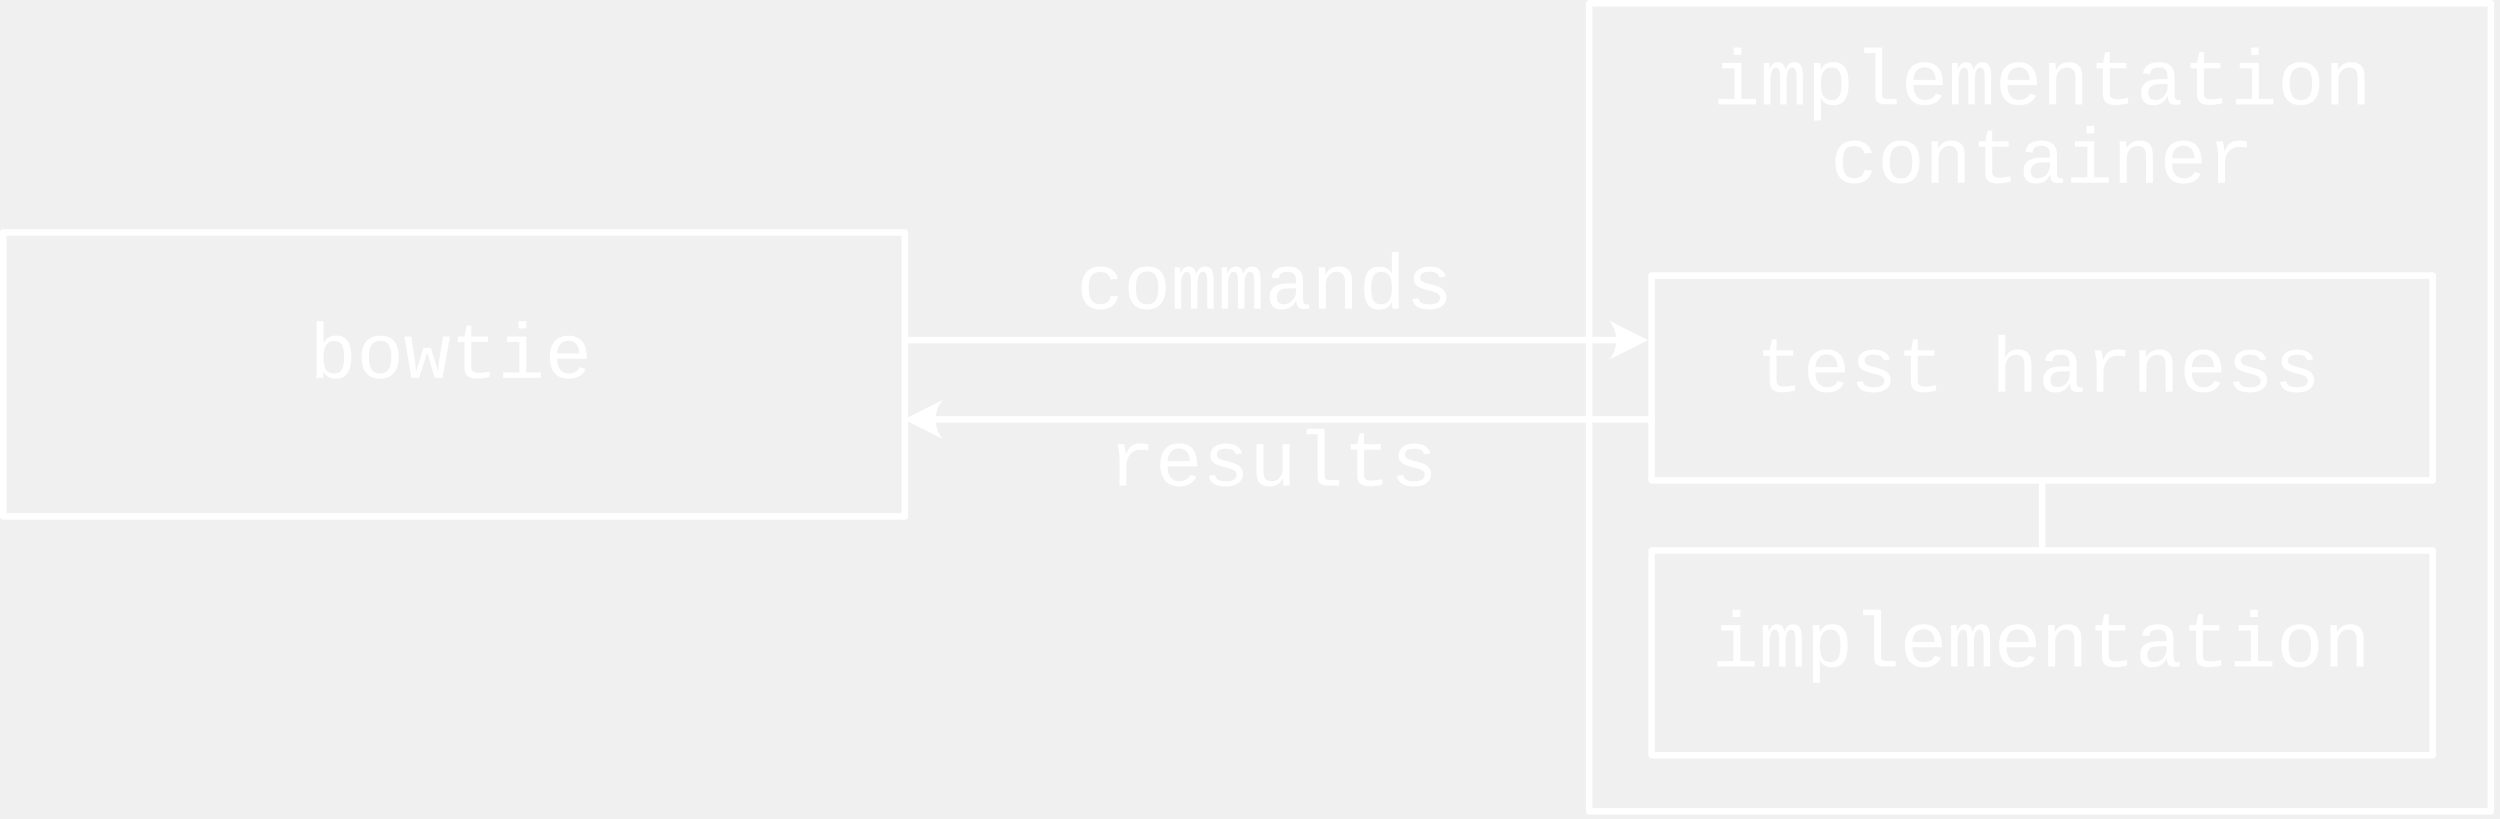
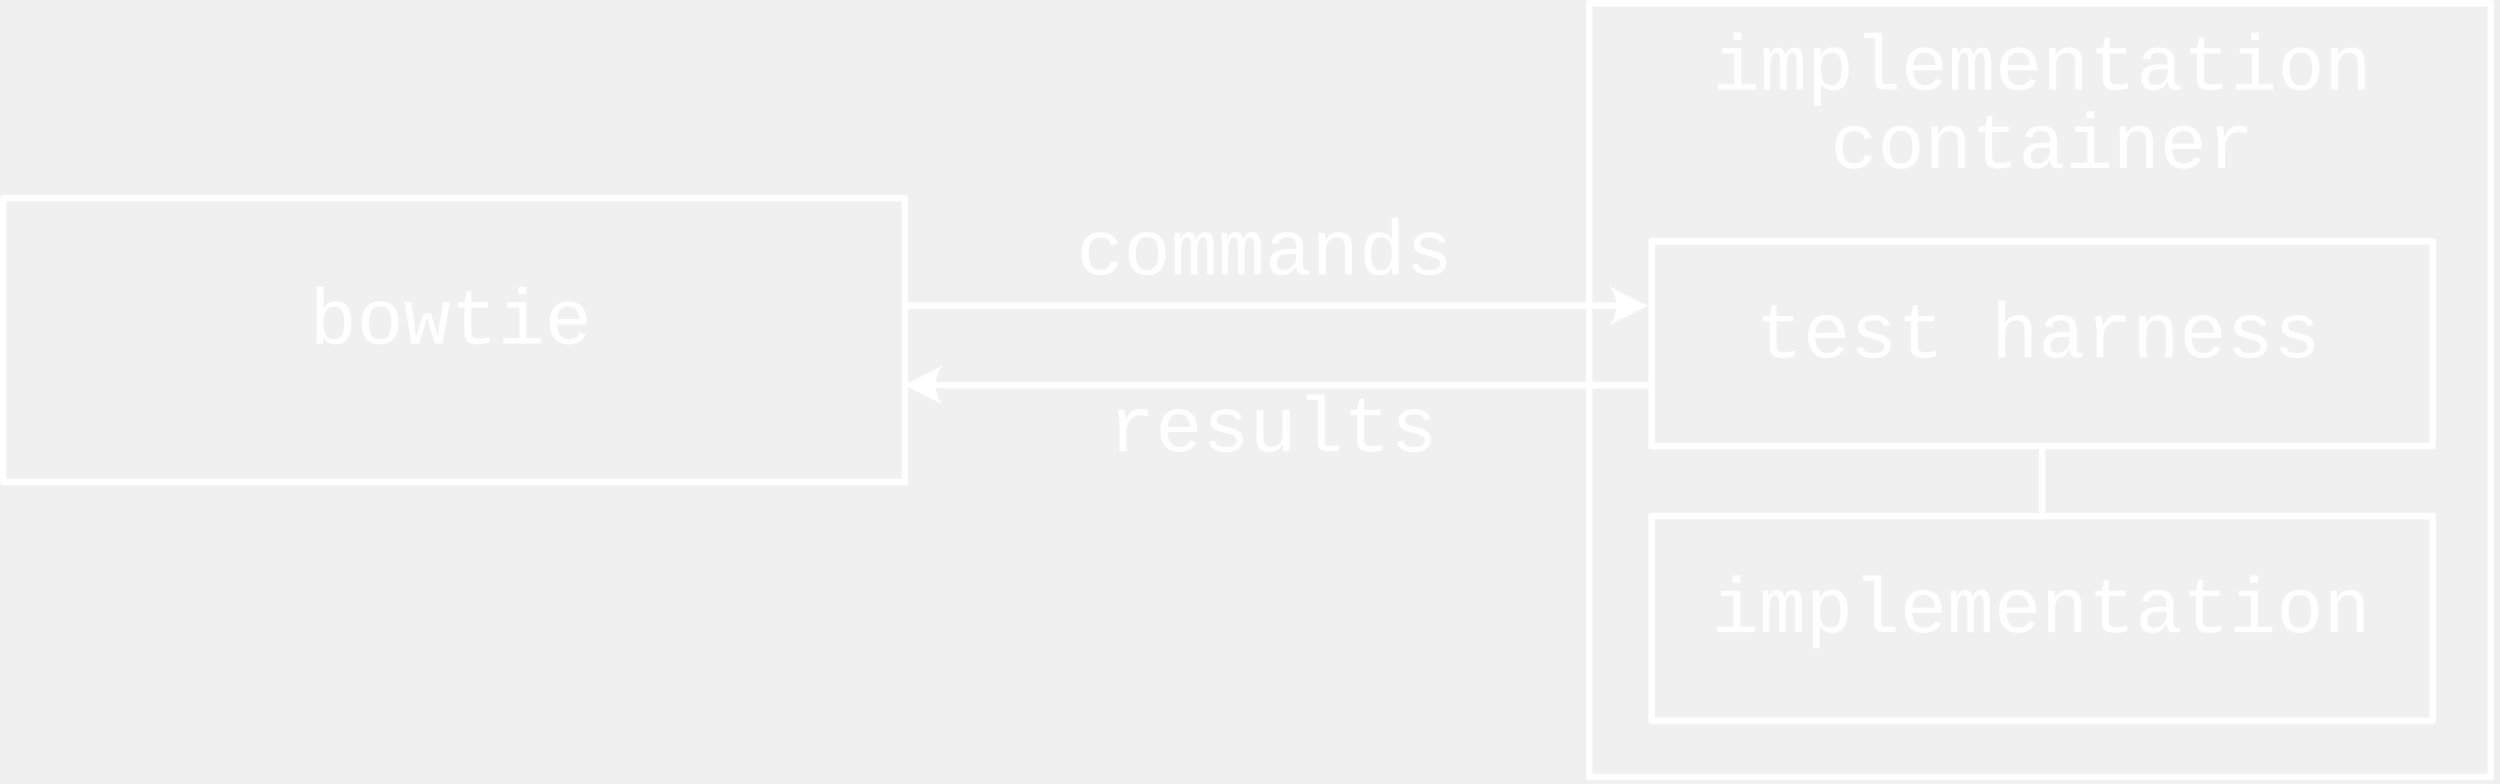
- <svg xmlns="http://www.w3.org/2000/svg" width="100%" height="100%" viewBox="0 0 287 94" version="1.1" xml:space="preserve" style="fill-rule:evenodd;clip-rule:evenodd;stroke-linecap:round;stroke-linejoin:round;stroke-miterlimit:1.5;">
-   <rect x="182.442" y="0.375" width="103.503" height="92.769" style="fill:#ebebeb;fill-opacity:0;stroke:#fff;stroke-width:0.75px;" />
-   <rect x="189.607" y="31.642" width="89.667" height="23.507" style="fill:#ebebeb;fill-opacity:0;stroke:#fff;stroke-width:0.75px;" />
-   <text x="201.591px" y="44.962px" style="font-family:'CourierNewPSMT', 'Courier New', monospace;font-size:9px;fill:#fff;">test harness</text>
-   <rect x="189.607" y="63.194" width="89.667" height="23.507" style="fill:#ebebeb;fill-opacity:0;stroke:#fff;stroke-width:0.75px;" />
-   <text x="196.511px" y="76.514px" style="font-family:'CourierNewPSMT', 'Courier New', monospace;font-size:9px;fill:#fff;">implementation</text>
-   <text x="123.587px" y="35.44px" style="font-family:'CourierNewPSMT', 'Courier New', monospace;font-size:9px;fill:#fff;">commands</text>
-   <path d="M184.7,36.797l4.5,2.25l-4.5,2.25c1.125,-1.125 1.125,-3.375 0,-4.5Z" style="fill:#fff;" />
-   <path d="M104.201,39.047l81.399,-0" style="fill:none;stroke:#fff;stroke-width:0.75px;" />
-   <text x="127.225px" y="55.747px" style="font-family:'CourierNewPSMT', 'Courier New', monospace;font-size:9px;fill:#fff;">results</text>
-   <path d="M108.26,45.899l-4.5,2.25l4.5,2.25c-1.125,-1.125 -1.125,-3.375 0,-4.5Z" style="fill:#fff;" />
-   <path d="M107.36,48.149l82.28,0" style="fill:none;stroke:#fff;stroke-width:0.75px;" />
-   <g transform="matrix(0.75,0,0,0.75,80.8308,-56.7488)">
+ <svg xmlns="http://www.w3.org/2000/svg" width="100%" height="100%" viewBox="0 0 287 90" version="1.1" xml:space="preserve" style="fill-rule:evenodd;clip-rule:evenodd;stroke-linecap:round;stroke-linejoin:round;stroke-miterlimit:1.5;">
+   <rect x="182.442" y="0.375" width="103.503" height="88.823" style="fill:#ebebeb;fill-opacity:0;stroke:#fff;stroke-width:0.75px;" />
+   <rect x="189.607" y="27.697" width="89.667" height="23.507" style="fill:#ebebeb;fill-opacity:0;stroke:#fff;stroke-width:0.75px;" />
+   <text x="201.591px" y="41.017px" style="font-family:'CourierNewPSMT', 'Courier New', monospace;font-size:9px;fill:#fff;">test harness</text>
+   <rect x="189.607" y="59.249" width="89.667" height="23.507" style="fill:#ebebeb;fill-opacity:0;stroke:#fff;stroke-width:0.75px;" />
+   <text x="196.511px" y="72.569px" style="font-family:'CourierNewPSMT', 'Courier New', monospace;font-size:9px;fill:#fff;">implementation</text>
+   <text x="123.587px" y="31.495px" style="font-family:'CourierNewPSMT', 'Courier New', monospace;font-size:9px;fill:#fff;">commands</text>
+   <path d="M184.7,32.851l4.5,2.25l-4.5,2.25c1.125,-1.125 1.125,-3.375 0,-4.5Z" style="fill:#fff;" />
+   <path d="M104.201,35.101l81.399,0" style="fill:none;stroke:#fff;stroke-width:0.75px;" />
+   <text x="127.225px" y="51.802px" style="font-family:'CourierNewPSMT', 'Courier New', monospace;font-size:9px;fill:#fff;">results</text>
+   <path d="M108.26,41.954l-4.5,2.25l4.5,2.25c-1.125,-1.125 -1.125,-3.375 0,-4.5Z" style="fill:#fff;" />
+   <path d="M107.36,44.204l82.28,-0" style="fill:none;stroke:#fff;stroke-width:0.75px;" />
+   <g transform="matrix(0.75,0,0,0.75,80.8308,-58.4442)">
    <text x="154.404px" y="91.637px" style="font-family:'CourierNewPSMT', 'Courier New', monospace;font-size:12px;fill:#fff;">implementation</text>
    <text x="172.407px" y="103.637px" style="font-family:'CourierNewPSMT', 'Courier New', monospace;font-size:12px;fill:#fff;">container</text>
  </g>
-   <rect x="0.375" y="26.686" width="103.503" height="32.6" style="fill:#ebebeb;fill-opacity:0;stroke:#fff;stroke-width:0.75px;" />
-   <text x="35.537px" y="43.383px" style="font-family:'CourierNewPSMT', 'Courier New', monospace;font-size:9px;fill:#fff;">bowtie</text>
-   <path d="M234.44,55.437l-0,7.37" style="fill:none;stroke:#fff;stroke-width:0.75px;" />
+   <rect x="0.375" y="22.74" width="103.503" height="32.6" style="fill:#ebebeb;fill-opacity:0;stroke:#fff;stroke-width:0.75px;" />
+   <text x="35.537px" y="39.438px" style="font-family:'CourierNewPSMT', 'Courier New', monospace;font-size:9px;fill:#fff;">bowtie</text>
+   <path d="M234.44,51.491l-0,7.37" style="fill:none;stroke:#fff;stroke-width:0.75px;" />
</svg>
